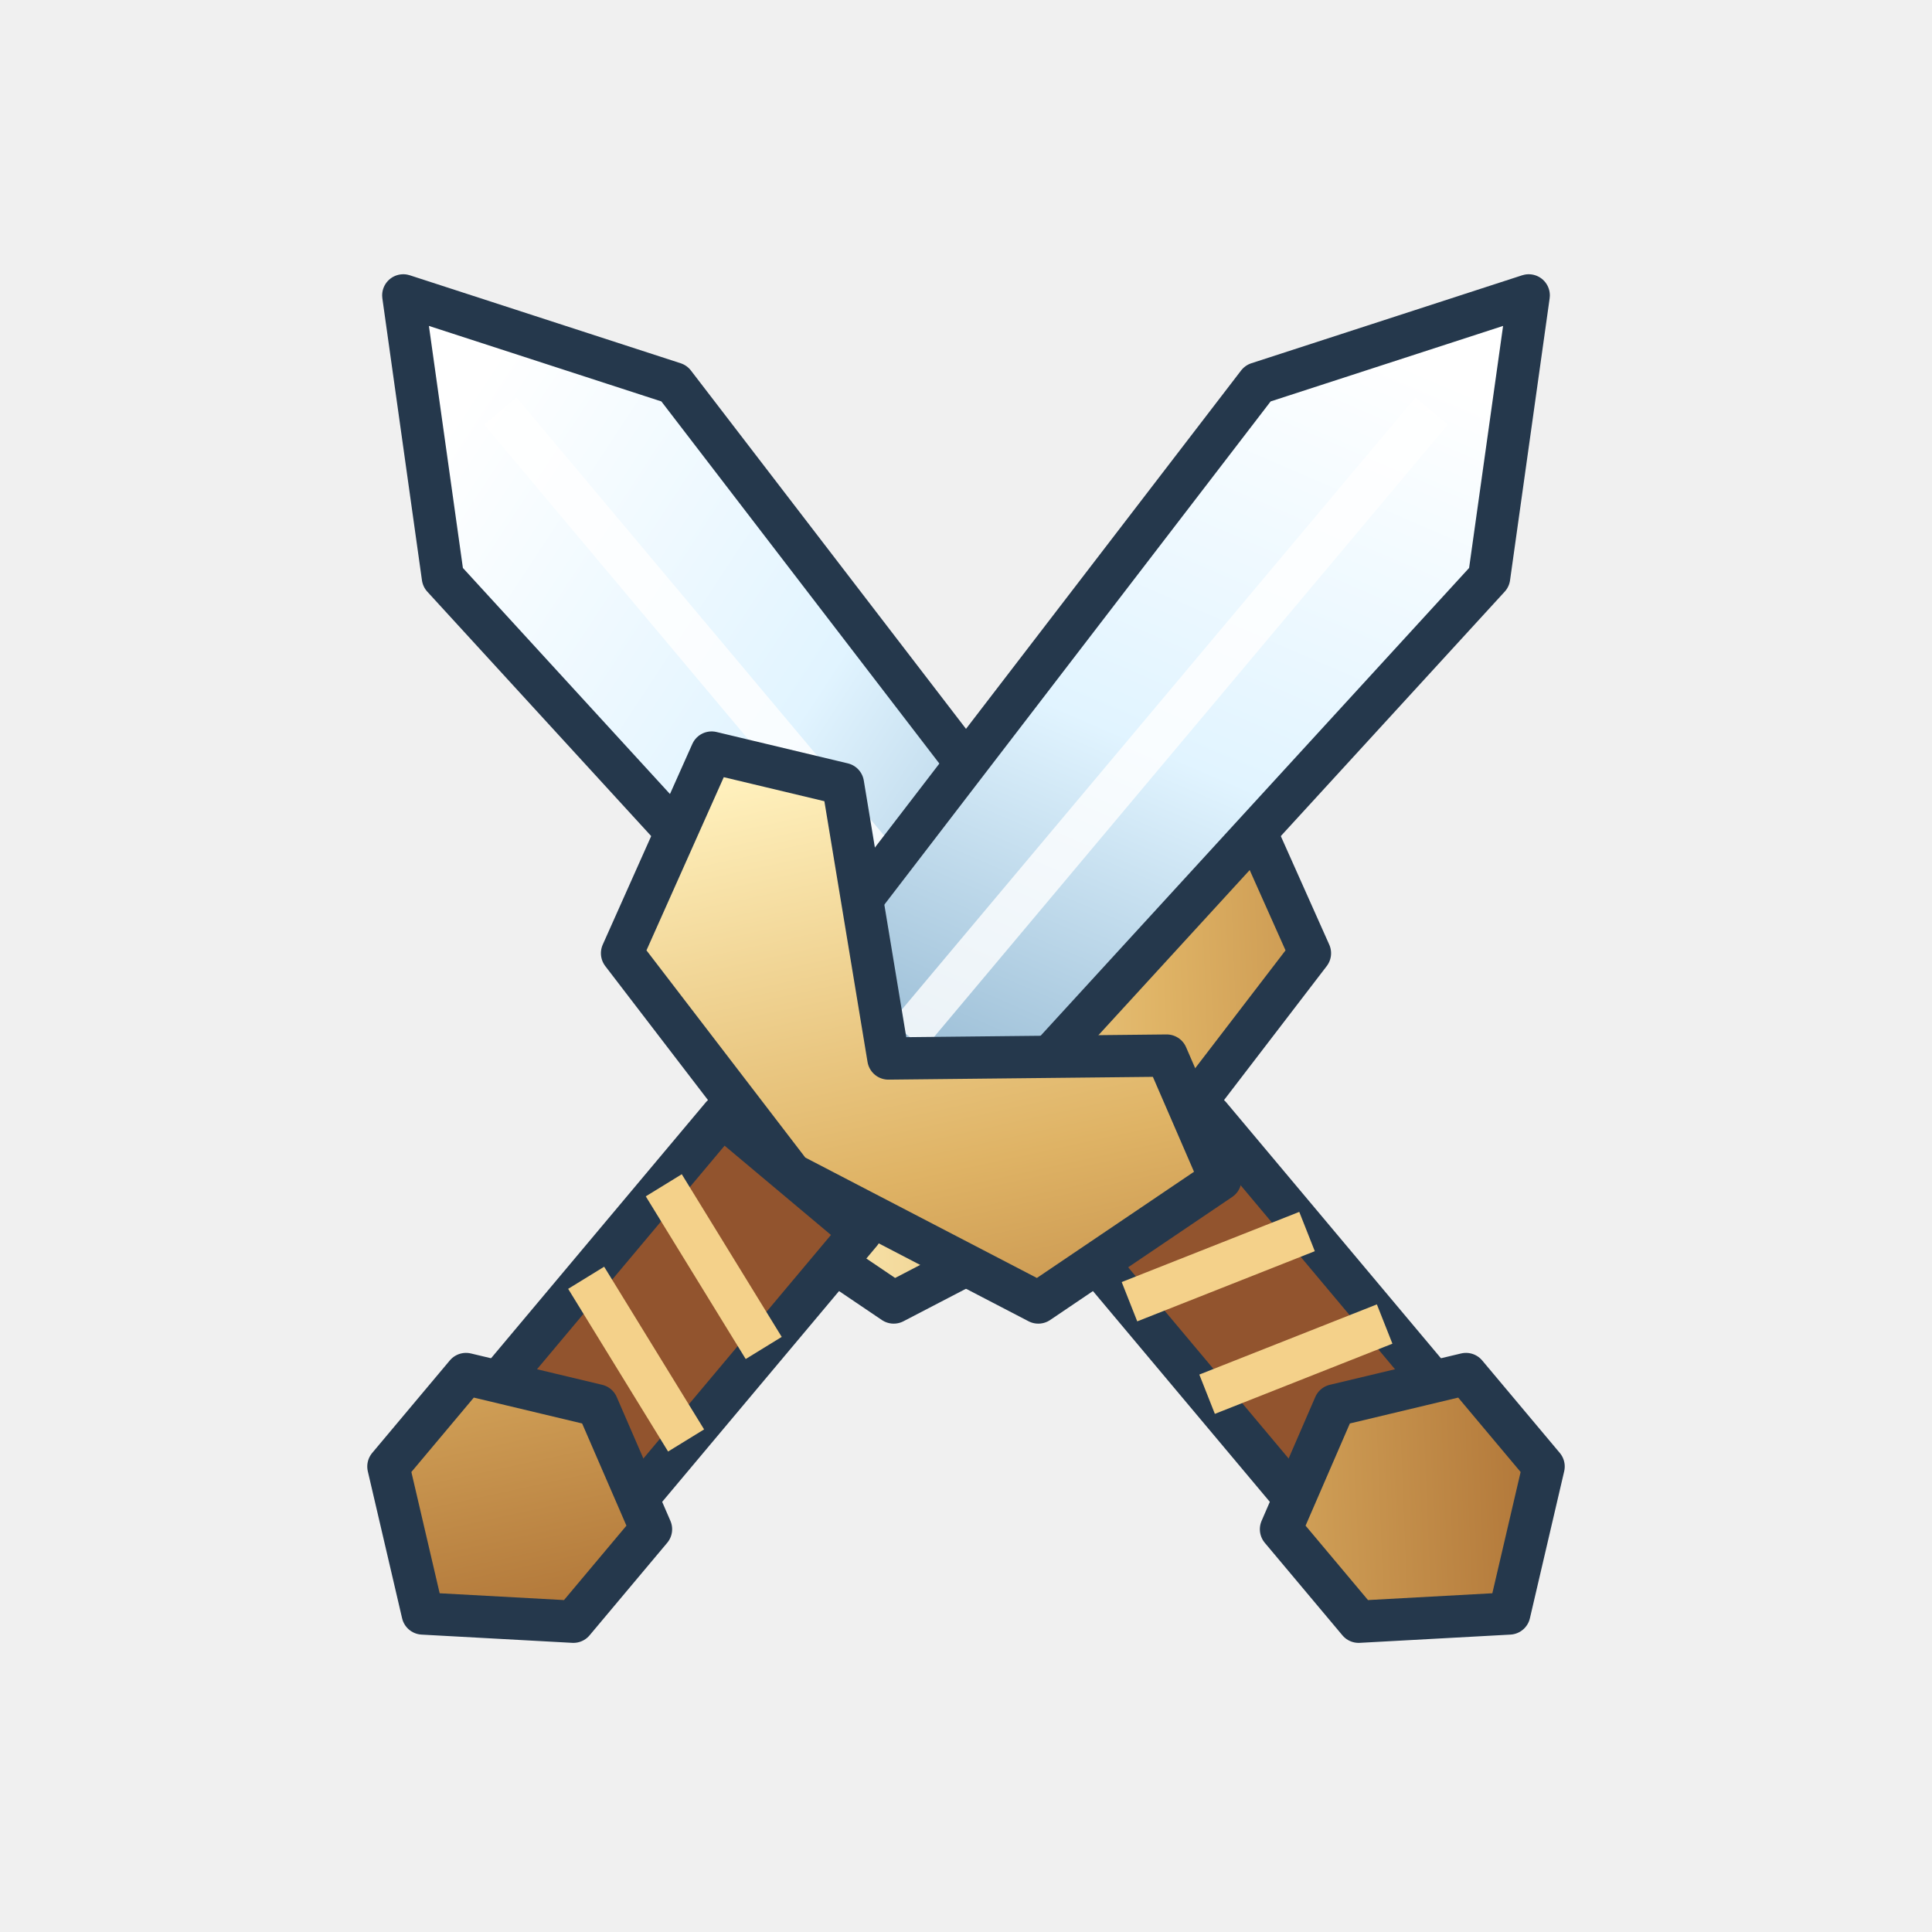
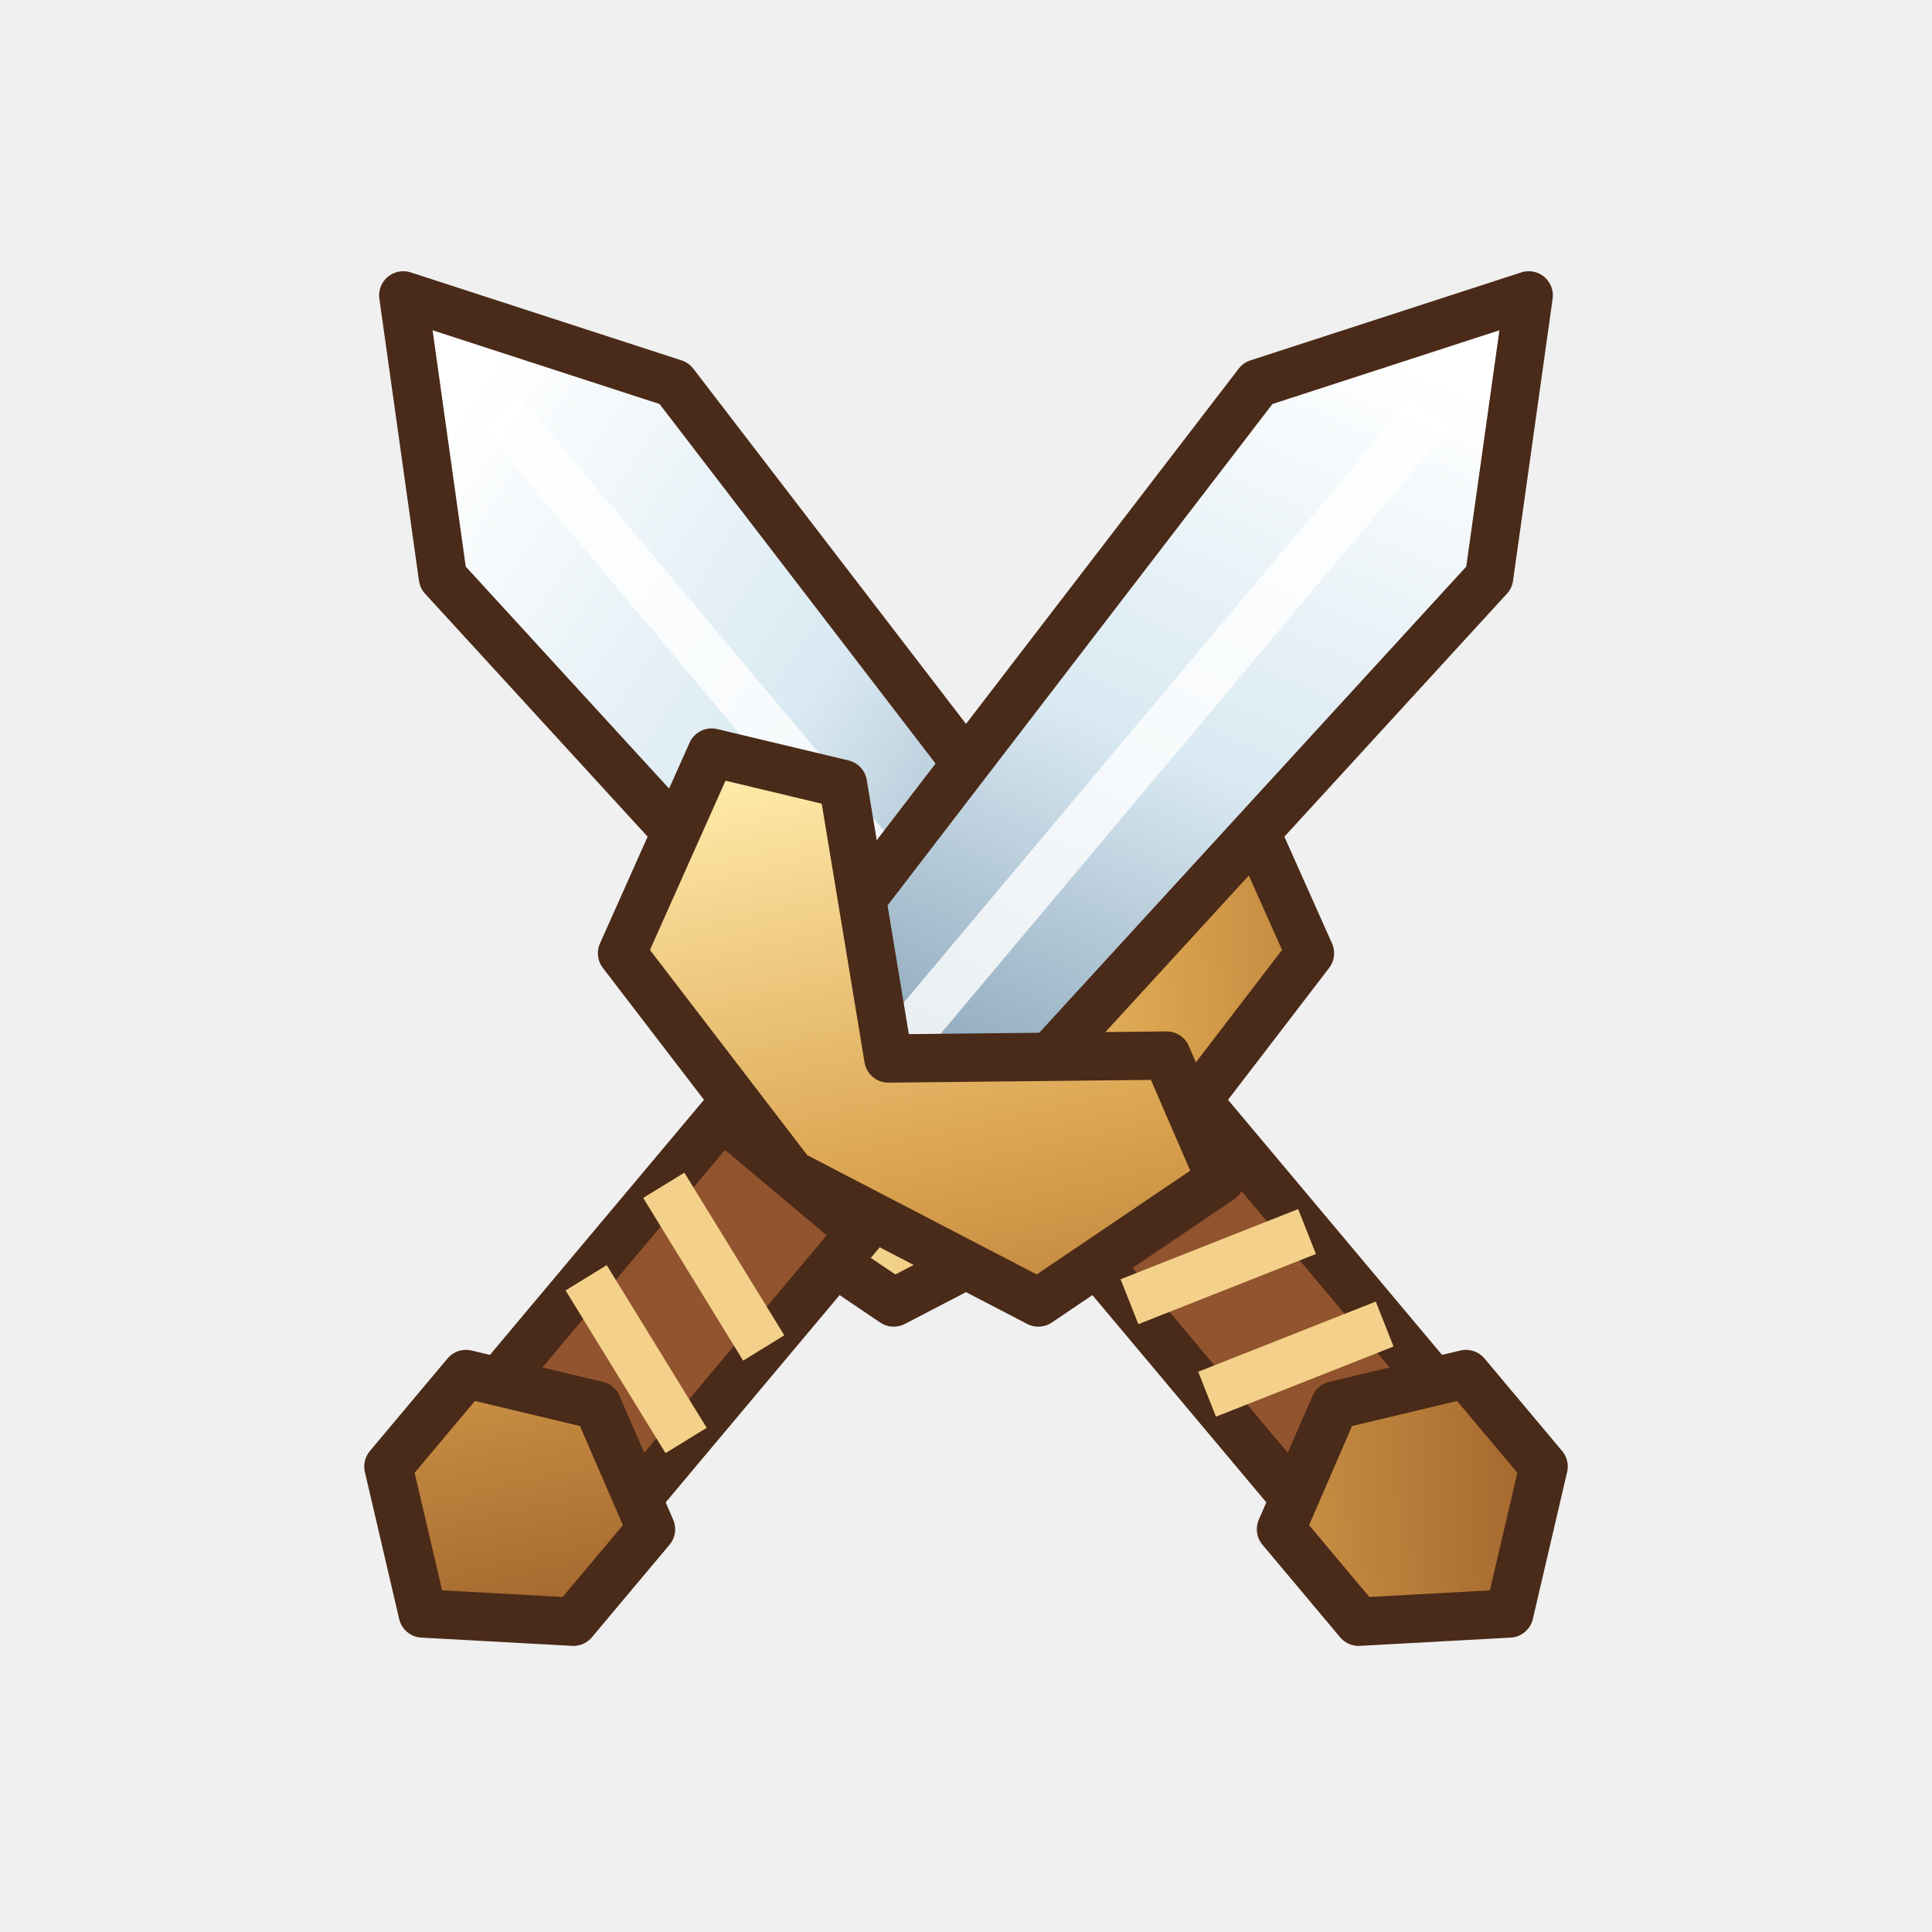
<svg xmlns="http://www.w3.org/2000/svg" viewBox="0 0 64 64" fill="none">
  <defs>
    <linearGradient id="blade" x1="28" y1="8" x2="37" y2="38" gradientUnits="userSpaceOnUse">
      <stop stop-color="#fff" />
-       <stop offset=".48" stop-color="#e1f4ff" />
-       <stop offset="1" stop-color="#87aeca" />
+       <stop offset=".48" stop-color="#d9e9f2" />
+       <stop offset="1" stop-color="#7896ad" />
    </linearGradient>
    <linearGradient id="gold" x1="21" y1="34" x2="43" y2="51" gradientUnits="userSpaceOnUse">
-       <stop stop-color="#fff0bc" />
-       <stop offset=".5" stop-color="#dfb365" />
-       <stop offset="1" stop-color="#a96c31" />
+       <stop stop-color="#ffe9a8" />
+       <stop offset=".5" stop-color="#d9a24e" />
+       <stop offset="1" stop-color="#9a5c28" />
    </linearGradient>
-     <g id="sword" stroke="#25384c" stroke-width="1.4" stroke-linejoin="round">
+     <g id="sword" stroke="#4a2a18" stroke-width="1.6" stroke-linejoin="round">
      <path d="M32 3 37 11 36 34 32 39 28 34 27 11Z" fill="url(#blade)" />
      <path d="M32 8v27" stroke="#fff" stroke-opacity=".8" />
      <path d="m21 32 4-2 7 6 7-6 4 2-2 7-9 2-9-2Z" fill="url(#gold)" />
      <path d="M29 41h6v12h-6z" fill="#92542e" />
      <path d="m29 44 6 2m-6 2 6 2" stroke="#f4d18a" />
      <path d="m28 53 4-2 4 2v4l-4 3-4-3Z" fill="url(#gold)" />
    </g>
  </defs>
  <use href="#sword" transform="rotate(-40 32 32)" />
  <use href="#sword" transform="rotate(40 32 32)" />
</svg>
